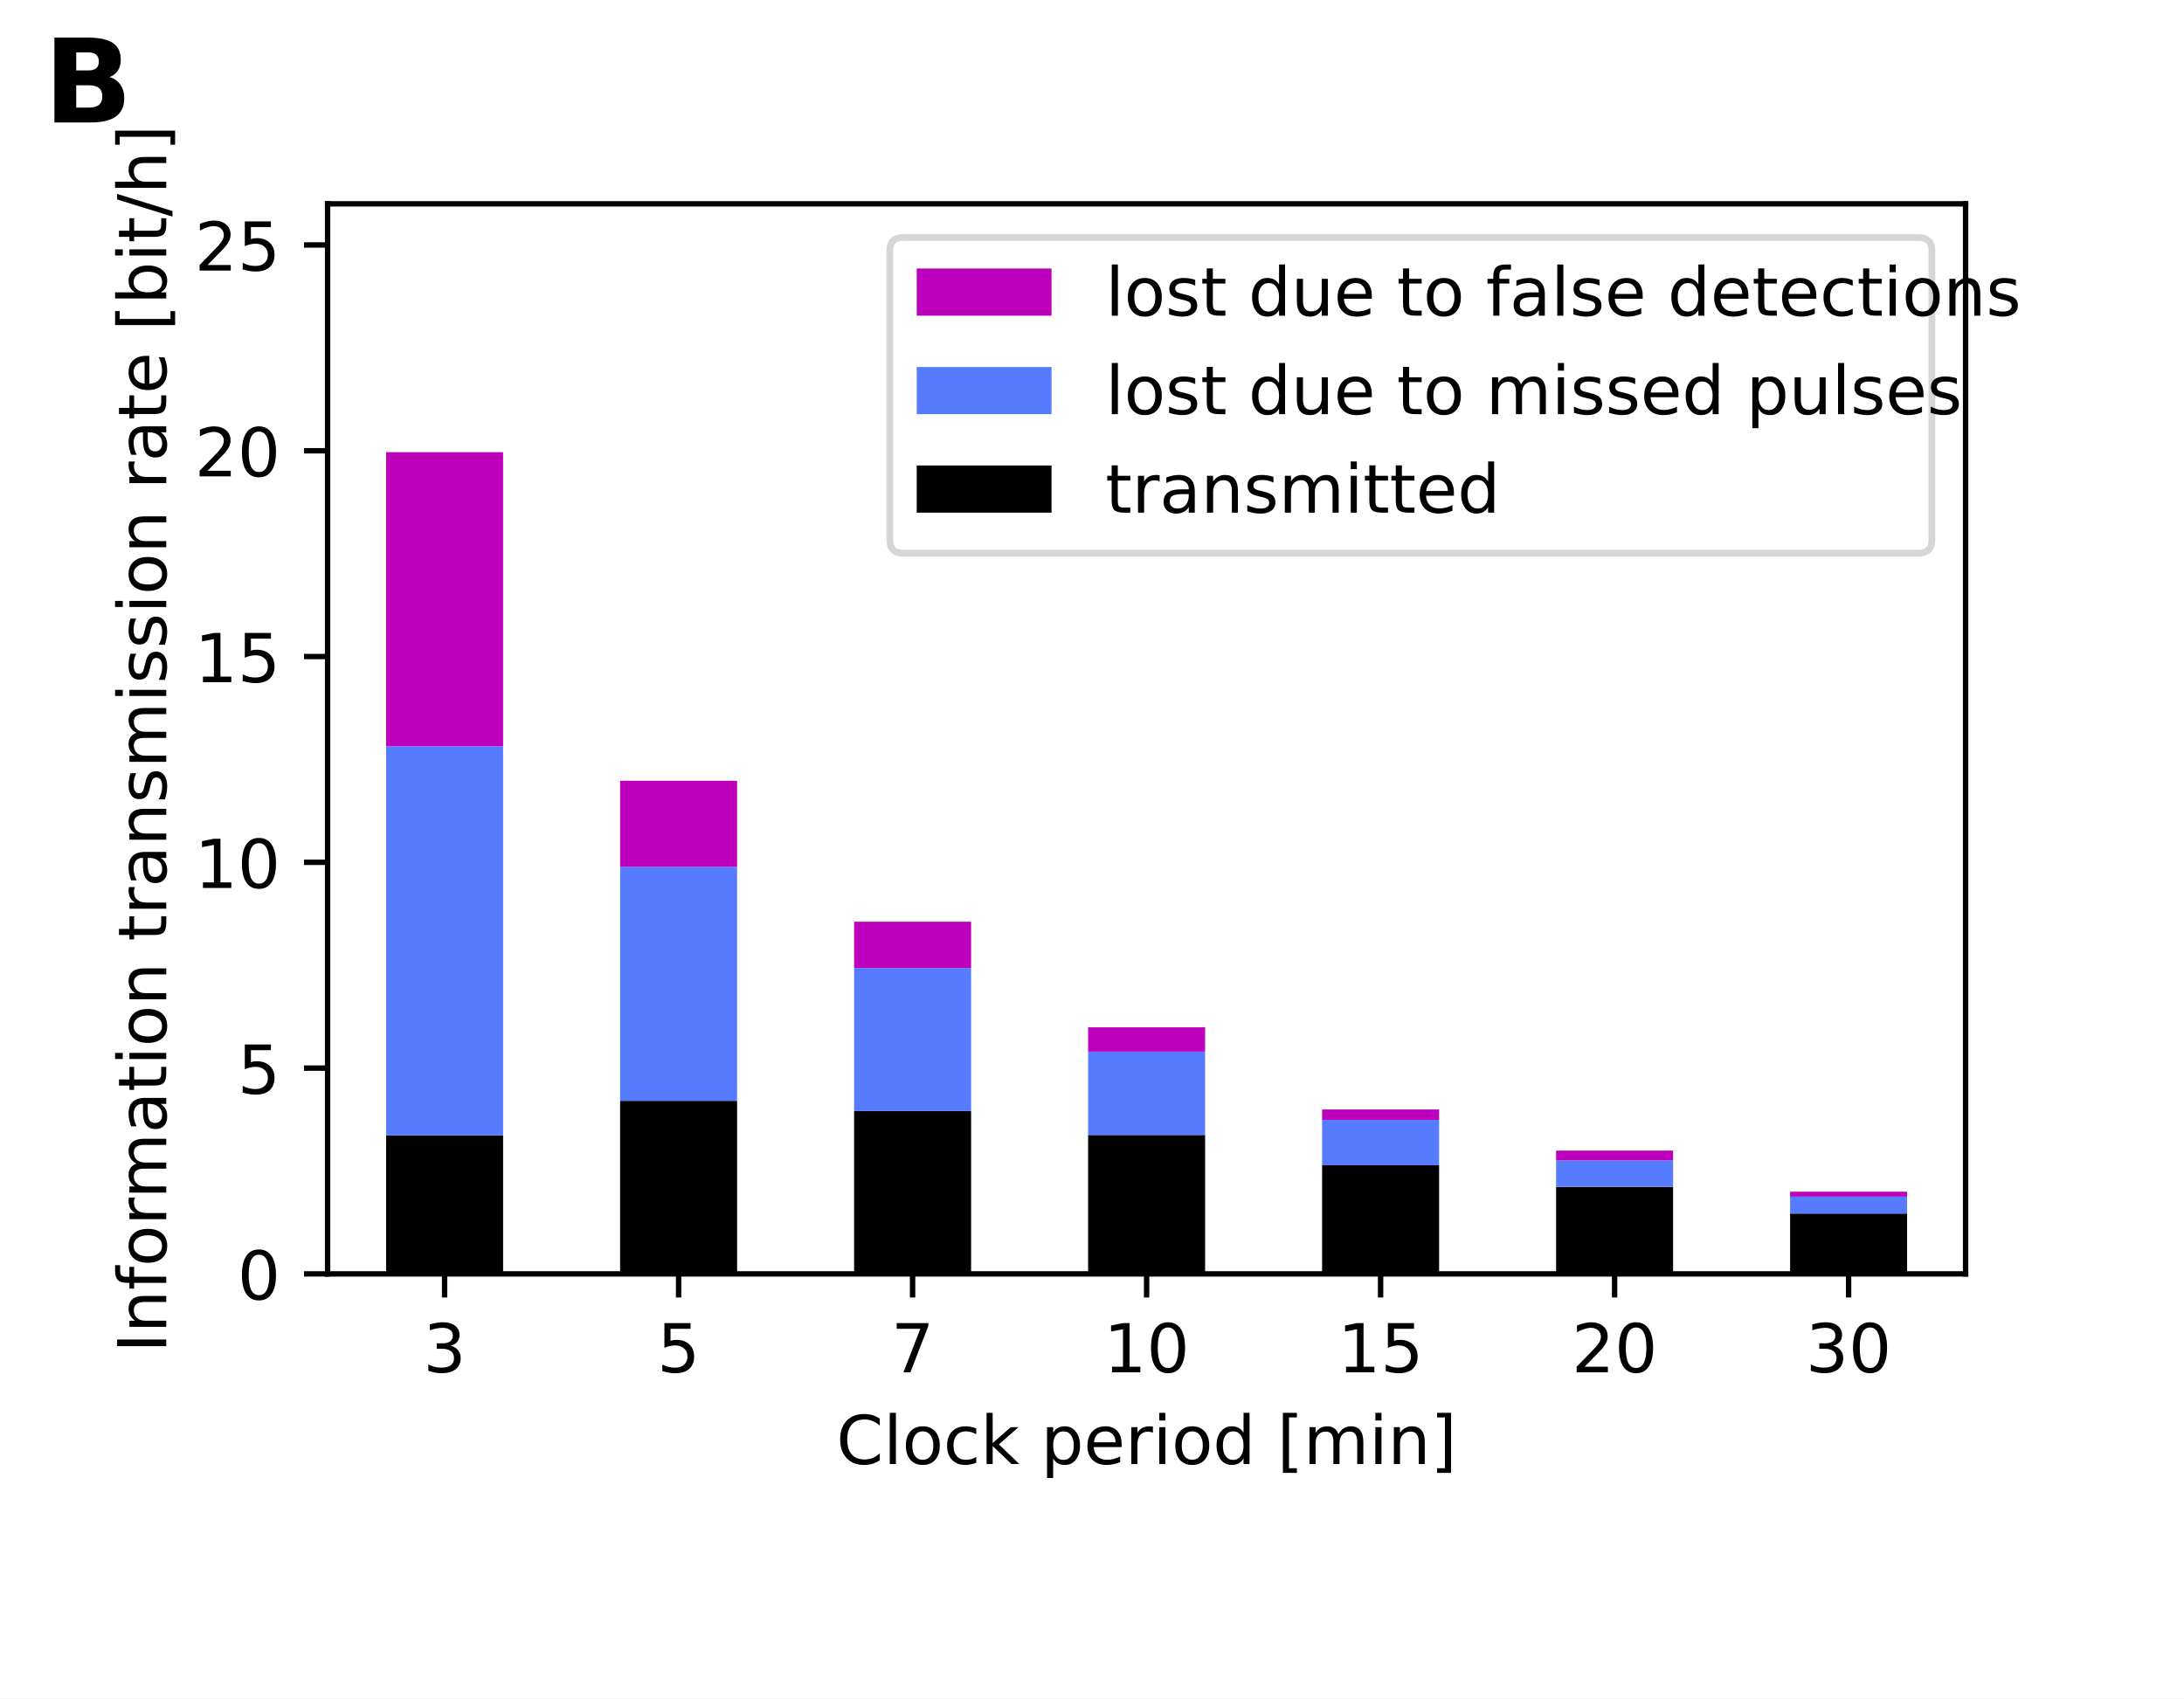
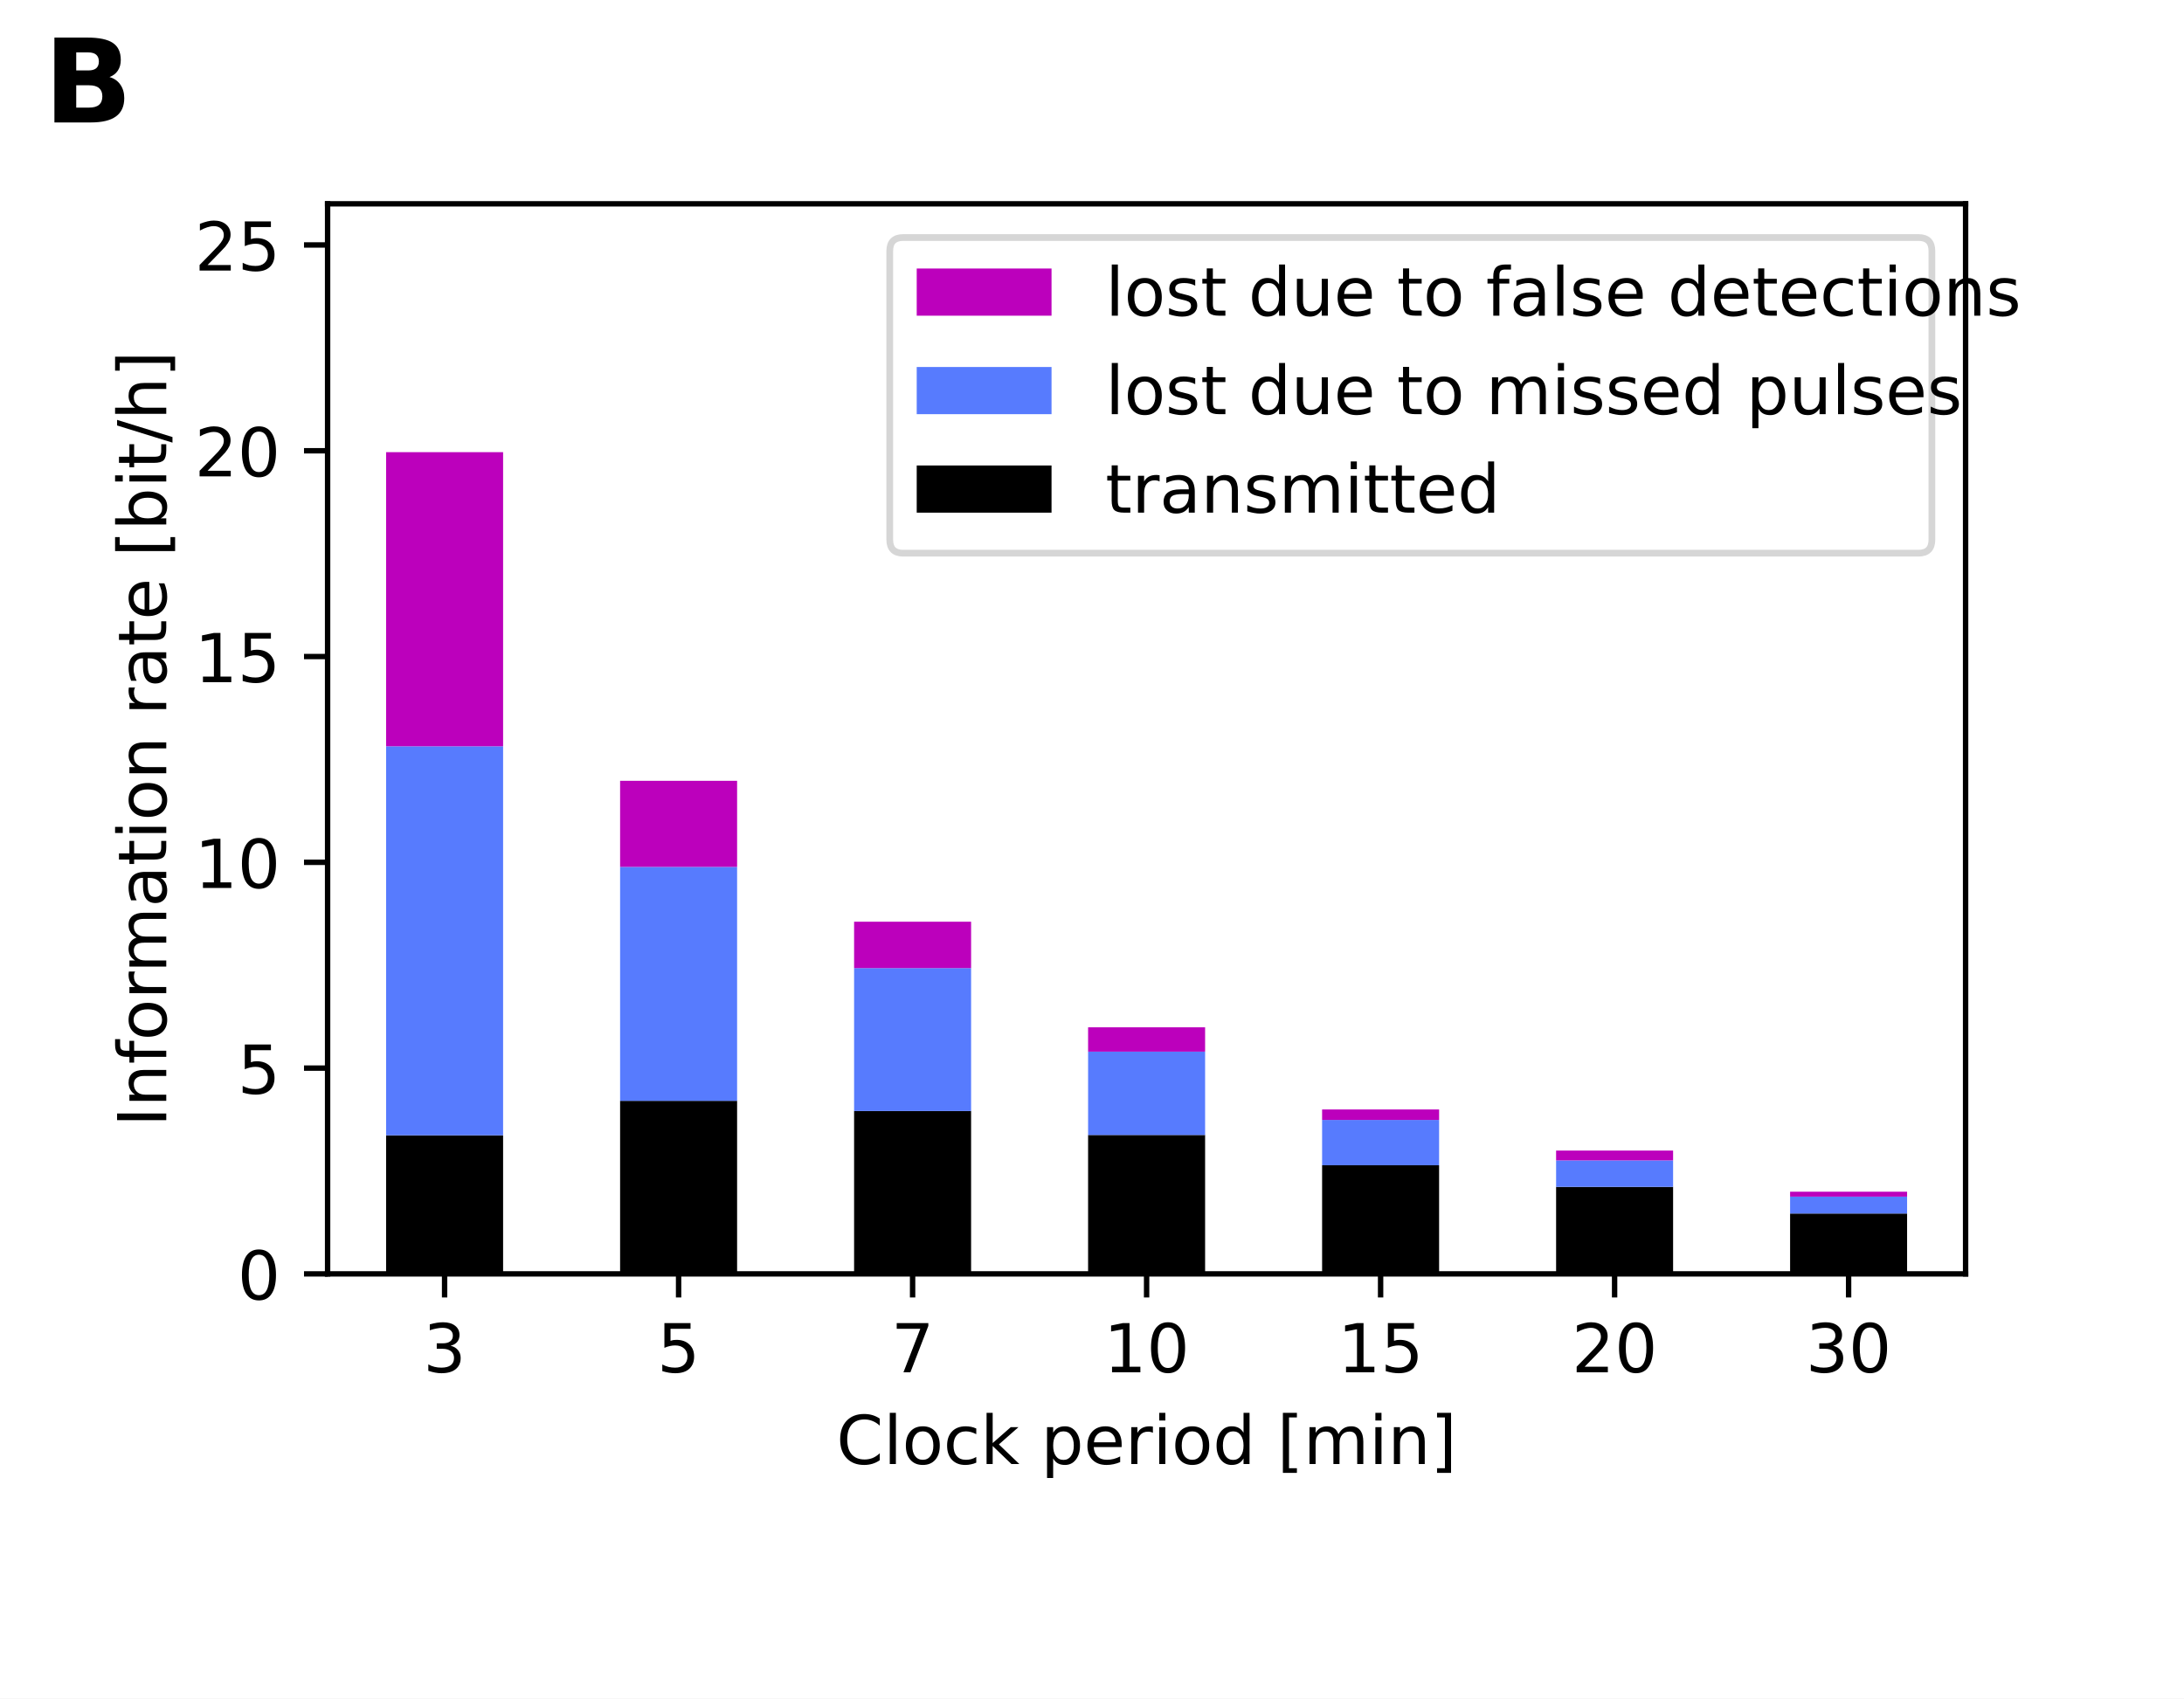
<svg xmlns="http://www.w3.org/2000/svg" xmlns:xlink="http://www.w3.org/1999/xlink" width="324pt" height="252pt" viewBox="0 0 324 252" version="1.1">
  <defs>
    <style type="text/css">*{stroke-linejoin: round; stroke-linecap: butt}</style>
  </defs>
  <g id="figure_1">
    <g id="patch_1">
      <path d="M 0 252  L 324 252  L 324 0  L 0 0  z " style="fill: #ffffff" />
    </g>
    <g id="axes_1">
      <g id="patch_2">
        <path d="M 48.6 189  L 291.6 189  L 291.6 30.24  L 48.6 30.24  z " style="fill: #ffffff" />
      </g>
      <g id="patch_3">
-         <path d="M 57.279 189  L 74.636 189  L 74.636 168.438  L 57.279 168.438  z " clip-path="url(#paeb3d143b0)" />
+         <path d="M 57.279 189  L 74.636 189  L 74.636 168.438  L 57.279 168.438  z " clip-path="url(#p7c0e12c2dd)" />
      </g>
      <g id="patch_4">
-         <path d="M 91.993 189  L 109.35 189  L 109.35 163.325  L 91.993 163.325  z " clip-path="url(#paeb3d143b0)" />
+         <path d="M 91.993 189  L 109.35 189  L 109.35 163.325  L 91.993 163.325  z " clip-path="url(#p7c0e12c2dd)" />
      </g>
      <g id="patch_5">
-         <path d="M 126.707 189  L 144.064 189  L 144.064 164.837  L 126.707 164.837  z " clip-path="url(#paeb3d143b0)" />
+         <path d="M 126.707 189  L 144.064 189  L 144.064 164.837  L 126.707 164.837  z " clip-path="url(#p7c0e12c2dd)" />
      </g>
      <g id="patch_6">
-         <path d="M 161.421 189  L 178.779 189  L 178.779 168.392  L 161.421 168.392  z " clip-path="url(#paeb3d143b0)" />
+         <path d="M 161.421 189  L 178.779 189  L 178.779 168.392  L 161.421 168.392  z " clip-path="url(#p7c0e12c2dd)" />
      </g>
      <g id="patch_7">
-         <path d="M 196.136 189  L 213.493 189  L 213.493 172.886  L 196.136 172.886  z " clip-path="url(#paeb3d143b0)" />
+         <path d="M 196.136 189  L 213.493 189  L 213.493 172.886  L 196.136 172.886  z " clip-path="url(#p7c0e12c2dd)" />
      </g>
      <g id="patch_8">
-         <path d="M 230.85 189  L 248.207 189  L 248.207 176.091  L 230.85 176.091  z " clip-path="url(#paeb3d143b0)" />
+         <path d="M 230.85 189  L 248.207 189  L 248.207 176.091  L 230.85 176.091  z " clip-path="url(#p7c0e12c2dd)" />
      </g>
      <g id="patch_9">
-         <path d="M 265.564 189  L 282.921 189  L 282.921 180.045  L 265.564 180.045  z " clip-path="url(#paeb3d143b0)" />
+         <path d="M 265.564 189  L 282.921 189  L 282.921 180.045  L 265.564 180.045  z " clip-path="url(#p7c0e12c2dd)" />
      </g>
      <g id="patch_10">
-         <path d="M 57.279 189  L 74.636 189  L 74.636 189  L 57.279 189  z " clip-path="url(#paeb3d143b0)" style="fill: #00b1b1" />
+         <path d="M 57.279 189  L 74.636 189  L 74.636 189  L 57.279 189  z " clip-path="url(#p7c0e12c2dd)" style="fill: #00b1b1" />
      </g>
      <g id="patch_11">
-         <path d="M 91.993 189  L 109.35 189  L 109.35 189  L 91.993 189  z " clip-path="url(#paeb3d143b0)" style="fill: #00b1b1" />
+         <path d="M 91.993 189  L 109.35 189  L 109.35 189  L 91.993 189  z " clip-path="url(#p7c0e12c2dd)" style="fill: #00b1b1" />
      </g>
      <g id="patch_12">
-         <path d="M 126.707 189  L 144.064 189  L 144.064 189  L 126.707 189  z " clip-path="url(#paeb3d143b0)" style="fill: #00b1b1" />
+         <path d="M 126.707 189  L 144.064 189  L 144.064 189  L 126.707 189  z " clip-path="url(#p7c0e12c2dd)" style="fill: #00b1b1" />
      </g>
      <g id="patch_13">
-         <path d="M 161.421 189  L 178.779 189  L 178.779 189  L 161.421 189  z " clip-path="url(#paeb3d143b0)" style="fill: #00b1b1" />
+         <path d="M 161.421 189  L 178.779 189  L 178.779 189  L 161.421 189  z " clip-path="url(#p7c0e12c2dd)" style="fill: #00b1b1" />
      </g>
      <g id="patch_14">
-         <path d="M 196.136 189  L 213.493 189  L 213.493 189  L 196.136 189  z " clip-path="url(#paeb3d143b0)" style="fill: #00b1b1" />
+         <path d="M 196.136 189  L 213.493 189  L 213.493 189  L 196.136 189  z " clip-path="url(#p7c0e12c2dd)" style="fill: #00b1b1" />
      </g>
      <g id="patch_15">
-         <path d="M 230.85 189  L 248.207 189  L 248.207 189  L 230.85 189  z " clip-path="url(#paeb3d143b0)" style="fill: #00b1b1" />
+         <path d="M 230.85 189  L 248.207 189  L 248.207 189  L 230.85 189  z " clip-path="url(#p7c0e12c2dd)" style="fill: #00b1b1" />
      </g>
      <g id="patch_16">
-         <path d="M 265.564 189  L 282.921 189  L 282.921 189  L 265.564 189  z " clip-path="url(#paeb3d143b0)" style="fill: #00b1b1" />
+         <path d="M 265.564 189  L 282.921 189  L 282.921 189  L 265.564 189  z " clip-path="url(#p7c0e12c2dd)" style="fill: #00b1b1" />
      </g>
      <g id="patch_17">
-         <path d="M 57.279 168.438  L 74.636 168.438  L 74.636 110.721  L 57.279 110.721  z " clip-path="url(#paeb3d143b0)" style="fill: #577bfe" />
+         <path d="M 57.279 168.438  L 74.636 168.438  L 74.636 110.721  L 57.279 110.721  z " clip-path="url(#p7c0e12c2dd)" style="fill: #577bfe" />
      </g>
      <g id="patch_18">
-         <path d="M 91.993 163.325  L 109.35 163.325  L 109.35 128.614  L 91.993 128.614  z " clip-path="url(#paeb3d143b0)" style="fill: #577bfe" />
+         <path d="M 91.993 163.325  L 109.35 163.325  L 109.35 128.614  L 91.993 128.614  z " clip-path="url(#p7c0e12c2dd)" style="fill: #577bfe" />
      </g>
      <g id="patch_19">
-         <path d="M 126.707 164.837  L 144.064 164.837  L 144.064 143.629  L 126.707 143.629  z " clip-path="url(#paeb3d143b0)" style="fill: #577bfe" />
+         <path d="M 126.707 164.837  L 144.064 164.837  L 144.064 143.629  L 126.707 143.629  z " clip-path="url(#p7c0e12c2dd)" style="fill: #577bfe" />
      </g>
      <g id="patch_20">
-         <path d="M 161.421 168.392  L 178.779 168.392  L 178.779 156.026  L 161.421 156.026  z " clip-path="url(#paeb3d143b0)" style="fill: #577bfe" />
+         <path d="M 161.421 168.392  L 178.779 168.392  L 178.779 156.026  L 161.421 156.026  z " clip-path="url(#p7c0e12c2dd)" style="fill: #577bfe" />
      </g>
      <g id="patch_21">
-         <path d="M 196.136 172.886  L 213.493 172.886  L 213.493 166.159  L 196.136 166.159  z " clip-path="url(#paeb3d143b0)" style="fill: #577bfe" />
+         <path d="M 196.136 172.886  L 213.493 172.886  L 213.493 166.159  L 196.136 166.159  z " clip-path="url(#p7c0e12c2dd)" style="fill: #577bfe" />
      </g>
      <g id="patch_22">
-         <path d="M 230.85 176.091  L 248.207 176.091  L 248.207 172.162  L 230.85 172.162  z " clip-path="url(#paeb3d143b0)" style="fill: #577bfe" />
+         <path d="M 230.85 176.091  L 248.207 176.091  L 248.207 172.162  L 230.85 172.162  z " clip-path="url(#p7c0e12c2dd)" style="fill: #577bfe" />
      </g>
      <g id="patch_23">
-         <path d="M 265.564 180.045  L 282.921 180.045  L 282.921 177.539  L 265.564 177.539  z " clip-path="url(#paeb3d143b0)" style="fill: #577bfe" />
+         <path d="M 265.564 180.045  L 282.921 180.045  L 282.921 177.539  L 265.564 177.539  z " clip-path="url(#p7c0e12c2dd)" style="fill: #577bfe" />
      </g>
      <g id="patch_24">
-         <path d="M 57.279 110.721  L 74.636 110.721  L 74.636 67.085  L 57.279 67.085  z " clip-path="url(#paeb3d143b0)" style="fill: #bc00bc" />
+         <path d="M 57.279 110.721  L 74.636 110.721  L 74.636 67.085  L 57.279 67.085  z " clip-path="url(#p7c0e12c2dd)" style="fill: #bc00bc" />
      </g>
      <g id="patch_25">
-         <path d="M 91.993 128.614  L 109.35 128.614  L 109.35 115.843  L 91.993 115.843  z " clip-path="url(#paeb3d143b0)" style="fill: #bc00bc" />
+         <path d="M 91.993 128.614  L 109.35 128.614  L 109.35 115.843  L 91.993 115.843  z " clip-path="url(#p7c0e12c2dd)" style="fill: #bc00bc" />
      </g>
      <g id="patch_26">
-         <path d="M 126.707 143.629  L 144.064 143.629  L 144.064 136.75  L 126.707 136.75  z " clip-path="url(#paeb3d143b0)" style="fill: #bc00bc" />
+         <path d="M 126.707 143.629  L 144.064 143.629  L 144.064 136.75  L 126.707 136.75  z " clip-path="url(#p7c0e12c2dd)" style="fill: #bc00bc" />
      </g>
      <g id="patch_27">
-         <path d="M 161.421 156.026  L 178.779 156.026  L 178.779 152.416  L 161.421 152.416  z " clip-path="url(#paeb3d143b0)" style="fill: #bc00bc" />
+         <path d="M 161.421 156.026  L 178.779 156.026  L 178.779 152.416  L 161.421 152.416  z " clip-path="url(#p7c0e12c2dd)" style="fill: #bc00bc" />
      </g>
      <g id="patch_28">
-         <path d="M 196.136 166.159  L 213.493 166.159  L 213.493 164.605  L 196.136 164.605  z " clip-path="url(#paeb3d143b0)" style="fill: #bc00bc" />
+         <path d="M 196.136 166.159  L 213.493 166.159  L 213.493 164.605  L 196.136 164.605  z " clip-path="url(#p7c0e12c2dd)" style="fill: #bc00bc" />
      </g>
      <g id="patch_29">
-         <path d="M 230.85 172.162  L 248.207 172.162  L 248.207 170.705  L 230.85 170.705  z " clip-path="url(#paeb3d143b0)" style="fill: #bc00bc" />
+         <path d="M 230.85 172.162  L 248.207 172.162  L 248.207 170.705  L 230.85 170.705  z " clip-path="url(#p7c0e12c2dd)" style="fill: #bc00bc" />
      </g>
      <g id="patch_30">
-         <path d="M 265.564 177.539  L 282.921 177.539  L 282.921 176.808  L 265.564 176.808  z " clip-path="url(#paeb3d143b0)" style="fill: #bc00bc" />
+         <path d="M 265.564 177.539  L 282.921 177.539  L 282.921 176.808  L 265.564 176.808  z " clip-path="url(#p7c0e12c2dd)" style="fill: #bc00bc" />
      </g>
      <g id="matplotlib.axis_1">
        <g id="xtick_1">
          <g id="line2d_1">
            <defs>
-               <path id="m7c51536cde" d="M 0 0  L 0 3.5  " style="stroke: #000000; stroke-width: 0.8" />
+               <path id="m77bf20b574" d="M 0 0  L 0 3.5  " style="stroke: #000000; stroke-width: 0.8" />
            </defs>
            <g>
-               <use xlink:href="#m7c51536cde" x="65.957" y="189" style="stroke: #000000; stroke-width: 0.8" />
+               <use xlink:href="#m77bf20b574" x="65.957" y="189" style="stroke: #000000; stroke-width: 0.8" />
            </g>
          </g>
          <g id="text_1">
            <text style="font: 10px 'Tahoma', 'DejaVu Sans', 'Lucida Grande', 'Verdana', sans-serif; text-anchor: middle" x="65.957" y="203.598" transform="rotate(-0 65.95714 203.5984)">3</text>
          </g>
        </g>
        <g id="xtick_2">
          <g id="line2d_2">
            <g>
-               <use xlink:href="#m7c51536cde" x="100.671" y="189" style="stroke: #000000; stroke-width: 0.8" />
+               <use xlink:href="#m77bf20b574" x="100.671" y="189" style="stroke: #000000; stroke-width: 0.8" />
            </g>
          </g>
          <g id="text_2">
            <text style="font: 10px 'Tahoma', 'DejaVu Sans', 'Lucida Grande', 'Verdana', sans-serif; text-anchor: middle" x="100.671" y="203.598" transform="rotate(-0 100.6714 203.5984)">5</text>
          </g>
        </g>
        <g id="xtick_3">
          <g id="line2d_3">
            <g>
-               <use xlink:href="#m7c51536cde" x="135.386" y="189" style="stroke: #000000; stroke-width: 0.8" />
+               <use xlink:href="#m77bf20b574" x="135.386" y="189" style="stroke: #000000; stroke-width: 0.8" />
            </g>
          </g>
          <g id="text_3">
            <text style="font: 10px 'Tahoma', 'DejaVu Sans', 'Lucida Grande', 'Verdana', sans-serif; text-anchor: middle" x="135.386" y="203.598" transform="rotate(-0 135.3857 203.5984)">7</text>
          </g>
        </g>
        <g id="xtick_4">
          <g id="line2d_4">
            <g>
-               <use xlink:href="#m7c51536cde" x="170.1" y="189" style="stroke: #000000; stroke-width: 0.8" />
+               <use xlink:href="#m77bf20b574" x="170.1" y="189" style="stroke: #000000; stroke-width: 0.8" />
            </g>
          </g>
          <g id="text_4">
            <text style="font: 10px 'Tahoma', 'DejaVu Sans', 'Lucida Grande', 'Verdana', sans-serif; text-anchor: middle" x="170.1" y="203.598" transform="rotate(-0 170.1 203.5984)">10</text>
          </g>
        </g>
        <g id="xtick_5">
          <g id="line2d_5">
            <g>
-               <use xlink:href="#m7c51536cde" x="204.814" y="189" style="stroke: #000000; stroke-width: 0.8" />
+               <use xlink:href="#m77bf20b574" x="204.814" y="189" style="stroke: #000000; stroke-width: 0.8" />
            </g>
          </g>
          <g id="text_5">
            <text style="font: 10px 'Tahoma', 'DejaVu Sans', 'Lucida Grande', 'Verdana', sans-serif; text-anchor: middle" x="204.814" y="203.598" transform="rotate(-0 204.8143 203.5984)">15</text>
          </g>
        </g>
        <g id="xtick_6">
          <g id="line2d_6">
            <g>
-               <use xlink:href="#m7c51536cde" x="239.529" y="189" style="stroke: #000000; stroke-width: 0.8" />
+               <use xlink:href="#m77bf20b574" x="239.529" y="189" style="stroke: #000000; stroke-width: 0.8" />
            </g>
          </g>
          <g id="text_6">
            <text style="font: 10px 'Tahoma', 'DejaVu Sans', 'Lucida Grande', 'Verdana', sans-serif; text-anchor: middle" x="239.529" y="203.598" transform="rotate(-0 239.5286 203.5984)">20</text>
          </g>
        </g>
        <g id="xtick_7">
          <g id="line2d_7">
            <g>
-               <use xlink:href="#m7c51536cde" x="274.243" y="189" style="stroke: #000000; stroke-width: 0.8" />
+               <use xlink:href="#m77bf20b574" x="274.243" y="189" style="stroke: #000000; stroke-width: 0.8" />
            </g>
          </g>
          <g id="text_7">
            <text style="font: 10px 'Tahoma', 'DejaVu Sans', 'Lucida Grande', 'Verdana', sans-serif; text-anchor: middle" x="274.243" y="203.598" transform="rotate(-0 274.2429 203.5984)">30</text>
          </g>
        </g>
        <g id="text_8">
          <text style="font: 10px 'Tahoma', 'DejaVu Sans', 'Lucida Grande', 'Verdana', sans-serif; text-anchor: middle" x="170.1" y="217.209" transform="rotate(-0 170.1 217.2094)">Clock period [min]</text>
        </g>
      </g>
      <g id="matplotlib.axis_2">
        <g id="ytick_1">
          <g id="line2d_8">
            <defs>
-               <path id="m317f1a08f6" d="M 0 0  L -3.5 0  " style="stroke: #000000; stroke-width: 0.8" />
+               <path id="mb52965f1b8" d="M 0 0  L -3.5 0  " style="stroke: #000000; stroke-width: 0.8" />
            </defs>
            <g>
-               <use xlink:href="#m317f1a08f6" x="48.6" y="189" style="stroke: #000000; stroke-width: 0.8" />
+               <use xlink:href="#mb52965f1b8" x="48.6" y="189" style="stroke: #000000; stroke-width: 0.8" />
            </g>
          </g>
          <g id="text_9">
            <text style="font: 10px 'Tahoma', 'DejaVu Sans', 'Lucida Grande', 'Verdana', sans-serif; text-anchor: end" x="41.6" y="192.799" transform="rotate(-0 41.6 192.7992)">0</text>
          </g>
        </g>
        <g id="ytick_2">
          <g id="line2d_9">
            <g>
-               <use xlink:href="#m317f1a08f6" x="48.6" y="158.469" style="stroke: #000000; stroke-width: 0.8" />
+               <use xlink:href="#mb52965f1b8" x="48.6" y="158.469" style="stroke: #000000; stroke-width: 0.8" />
            </g>
          </g>
          <g id="text_10">
            <text style="font: 10px 'Tahoma', 'DejaVu Sans', 'Lucida Grande', 'Verdana', sans-serif; text-anchor: end" x="41.6" y="162.268" transform="rotate(-0 41.6 162.2685)">5</text>
          </g>
        </g>
        <g id="ytick_3">
          <g id="line2d_10">
            <g>
-               <use xlink:href="#m317f1a08f6" x="48.6" y="127.938" style="stroke: #000000; stroke-width: 0.8" />
+               <use xlink:href="#mb52965f1b8" x="48.6" y="127.938" style="stroke: #000000; stroke-width: 0.8" />
            </g>
          </g>
          <g id="text_11">
            <text style="font: 10px 'Tahoma', 'DejaVu Sans', 'Lucida Grande', 'Verdana', sans-serif; text-anchor: end" x="41.6" y="131.738" transform="rotate(-0 41.6 131.7377)">10</text>
          </g>
        </g>
        <g id="ytick_4">
          <g id="line2d_11">
            <g>
-               <use xlink:href="#m317f1a08f6" x="48.6" y="97.408" style="stroke: #000000; stroke-width: 0.8" />
+               <use xlink:href="#mb52965f1b8" x="48.6" y="97.408" style="stroke: #000000; stroke-width: 0.8" />
            </g>
          </g>
          <g id="text_12">
            <text style="font: 10px 'Tahoma', 'DejaVu Sans', 'Lucida Grande', 'Verdana', sans-serif; text-anchor: end" x="41.6" y="101.207" transform="rotate(-0 41.6 101.2069)">15</text>
          </g>
        </g>
        <g id="ytick_5">
          <g id="line2d_12">
            <g>
-               <use xlink:href="#m317f1a08f6" x="48.6" y="66.877" style="stroke: #000000; stroke-width: 0.8" />
+               <use xlink:href="#mb52965f1b8" x="48.6" y="66.877" style="stroke: #000000; stroke-width: 0.8" />
            </g>
          </g>
          <g id="text_13">
            <text style="font: 10px 'Tahoma', 'DejaVu Sans', 'Lucida Grande', 'Verdana', sans-serif; text-anchor: end" x="41.6" y="70.676" transform="rotate(-0 41.6 70.67614)">20</text>
          </g>
        </g>
        <g id="ytick_6">
          <g id="line2d_13">
            <g>
-               <use xlink:href="#m317f1a08f6" x="48.6" y="36.346" style="stroke: #000000; stroke-width: 0.8" />
+               <use xlink:href="#mb52965f1b8" x="48.6" y="36.346" style="stroke: #000000; stroke-width: 0.8" />
            </g>
          </g>
          <g id="text_14">
            <text style="font: 10px 'Tahoma', 'DejaVu Sans', 'Lucida Grande', 'Verdana', sans-serif; text-anchor: end" x="41.6" y="40.145" transform="rotate(-0 41.6 40.14537)">25</text>
          </g>
        </g>
        <g id="text_15">
-           <text style="font: 10px 'Tahoma', 'DejaVu Sans', 'Lucida Grande', 'Verdana', sans-serif; text-anchor: middle" x="24.669" y="109.62" transform="rotate(-90 24.66875 109.62)">Information transmission rate [bit/h]</text>
+           <text style="font: 10px 'Tahoma', 'DejaVu Sans', 'Lucida Grande', 'Verdana', sans-serif; text-anchor: middle" x="24.669" y="109.62" transform="rotate(-90 24.66875 109.62)">Information rate [bit/h]</text>
        </g>
      </g>
      <g id="patch_31">
        <path d="M 48.6 189  L 48.6 30.24  " style="fill: none; stroke: #000000; stroke-width: 0.8; stroke-linejoin: miter; stroke-linecap: square" />
      </g>
      <g id="patch_32">
        <path d="M 291.6 189  L 291.6 30.24  " style="fill: none; stroke: #000000; stroke-width: 0.8; stroke-linejoin: miter; stroke-linecap: square" />
      </g>
      <g id="patch_33">
        <path d="M 48.6 189  L 291.6 189  " style="fill: none; stroke: #000000; stroke-width: 0.8; stroke-linejoin: miter; stroke-linecap: square" />
      </g>
      <g id="patch_34">
        <path d="M 48.6 30.24  L 291.6 30.24  " style="fill: none; stroke: #000000; stroke-width: 0.8; stroke-linejoin: miter; stroke-linecap: square" />
      </g>
      <g id="text_16">
        <text style="font: 700 17.28px 'Tahoma', 'DejaVu Sans', 'Lucida Grande', 'Verdana', sans-serif; text-anchor: start" x="6.48" y="18.17" transform="rotate(-0 6.48 18.1701)">B</text>
      </g>
      <g id="legend_1">
        <g id="patch_35">
          <path d="M 133.997 82.073  L 284.6 82.073  Q 286.6 82.073 286.6 80.073  L 286.6 37.24  Q 286.6 35.24 284.6 35.24  L 133.997 35.24  Q 131.997 35.24 131.997 37.24  L 131.997 80.073  Q 131.997 82.073 133.997 82.073  z " style="fill: #ffffff; opacity: 0.8; stroke: #cccccc; stroke-linejoin: miter" />
        </g>
        <g id="patch_36">
          <path d="M 135.997 46.838  L 155.997 46.838  L 155.997 39.838  L 135.997 39.838  z " style="fill: #bc00bc" />
        </g>
        <g id="text_17">
          <text style="font: 10px 'Tahoma', 'DejaVu Sans', 'Lucida Grande', 'Verdana', sans-serif; text-anchor: start" x="163.997" y="46.838" transform="rotate(-0 163.9969 46.83844)">lost due to false detections</text>
        </g>
        <g id="patch_37">
          <path d="M 135.997 61.449  L 155.997 61.449  L 155.997 54.449  L 135.997 54.449  z " style="fill: #577bfe" />
        </g>
        <g id="text_18">
          <text style="font: 10px 'Tahoma', 'DejaVu Sans', 'Lucida Grande', 'Verdana', sans-serif; text-anchor: start" x="163.997" y="61.449" transform="rotate(-0 163.9969 61.44938)">lost due to missed pulses</text>
        </g>
        <g id="patch_38">
          <path d="M 135.997 76.06  L 155.997 76.06  L 155.997 69.06  L 135.997 69.06  z " />
        </g>
        <g id="text_19">
          <text style="font: 10px 'Tahoma', 'DejaVu Sans', 'Lucida Grande', 'Verdana', sans-serif; text-anchor: start" x="163.997" y="76.06" transform="rotate(-0 163.9969 76.06031)">transmitted</text>
        </g>
      </g>
    </g>
  </g>
  <defs>
-     <clipPath id="paeb3d143b0">
+     <clipPath id="p7c0e12c2dd">
      <rect x="48.6" y="30.24" width="243" height="158.76" />
    </clipPath>
  </defs>
</svg>
